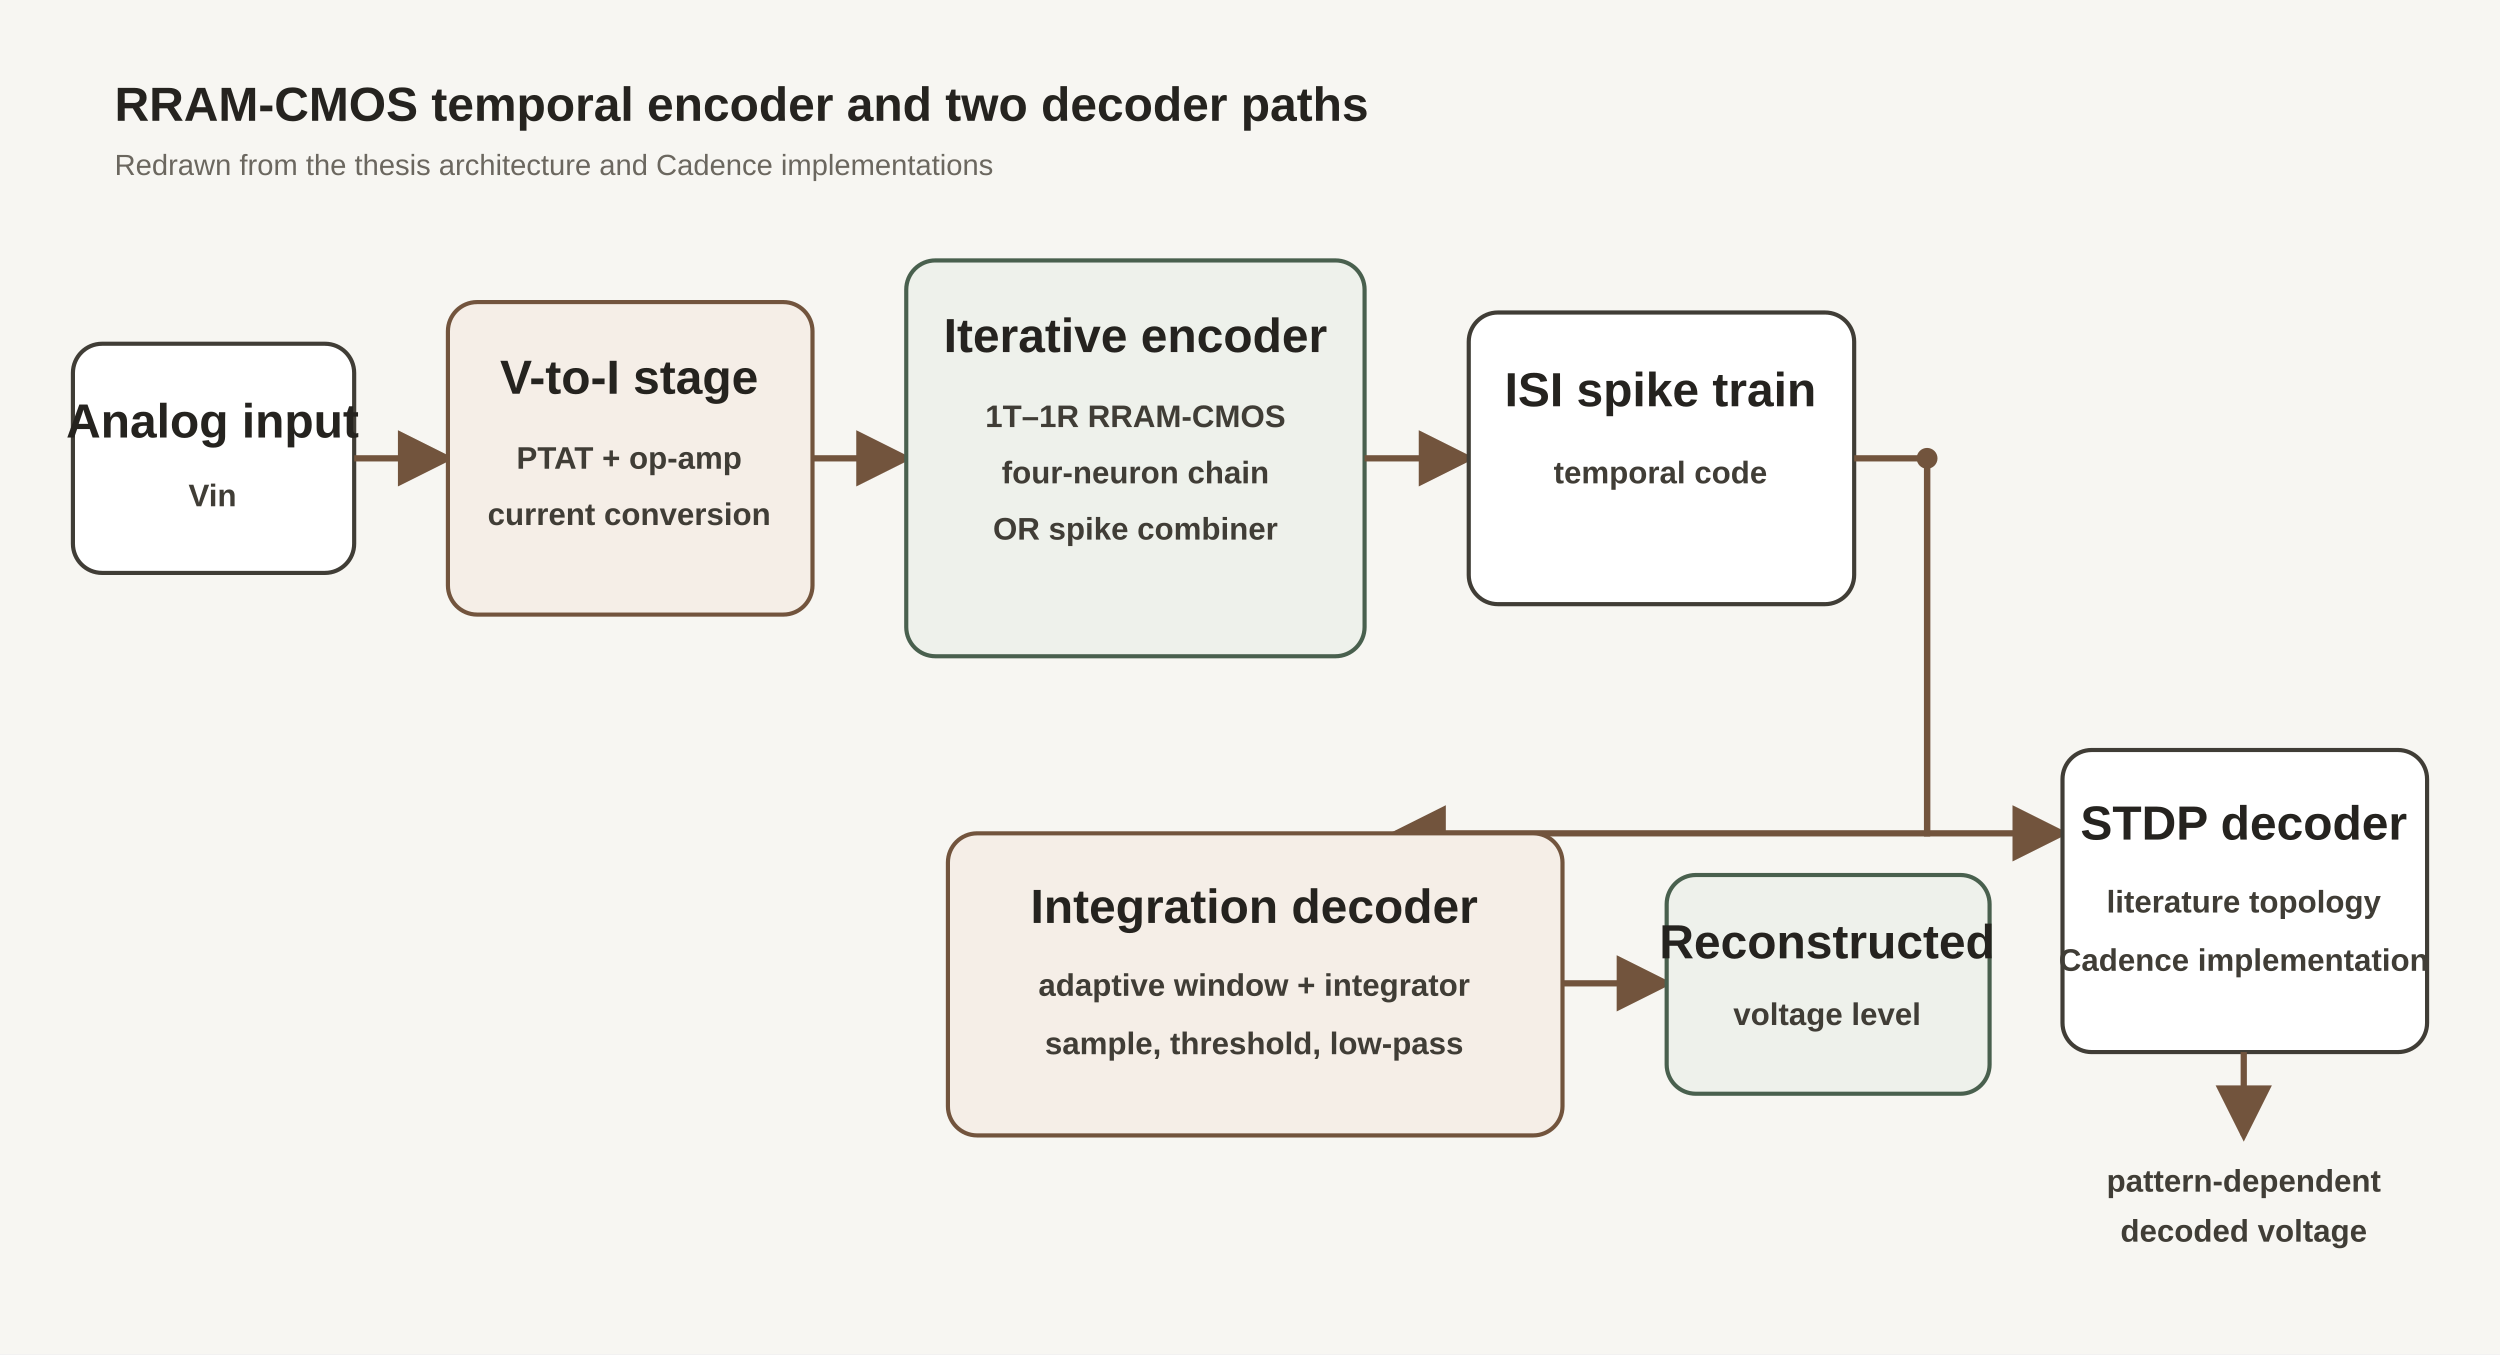
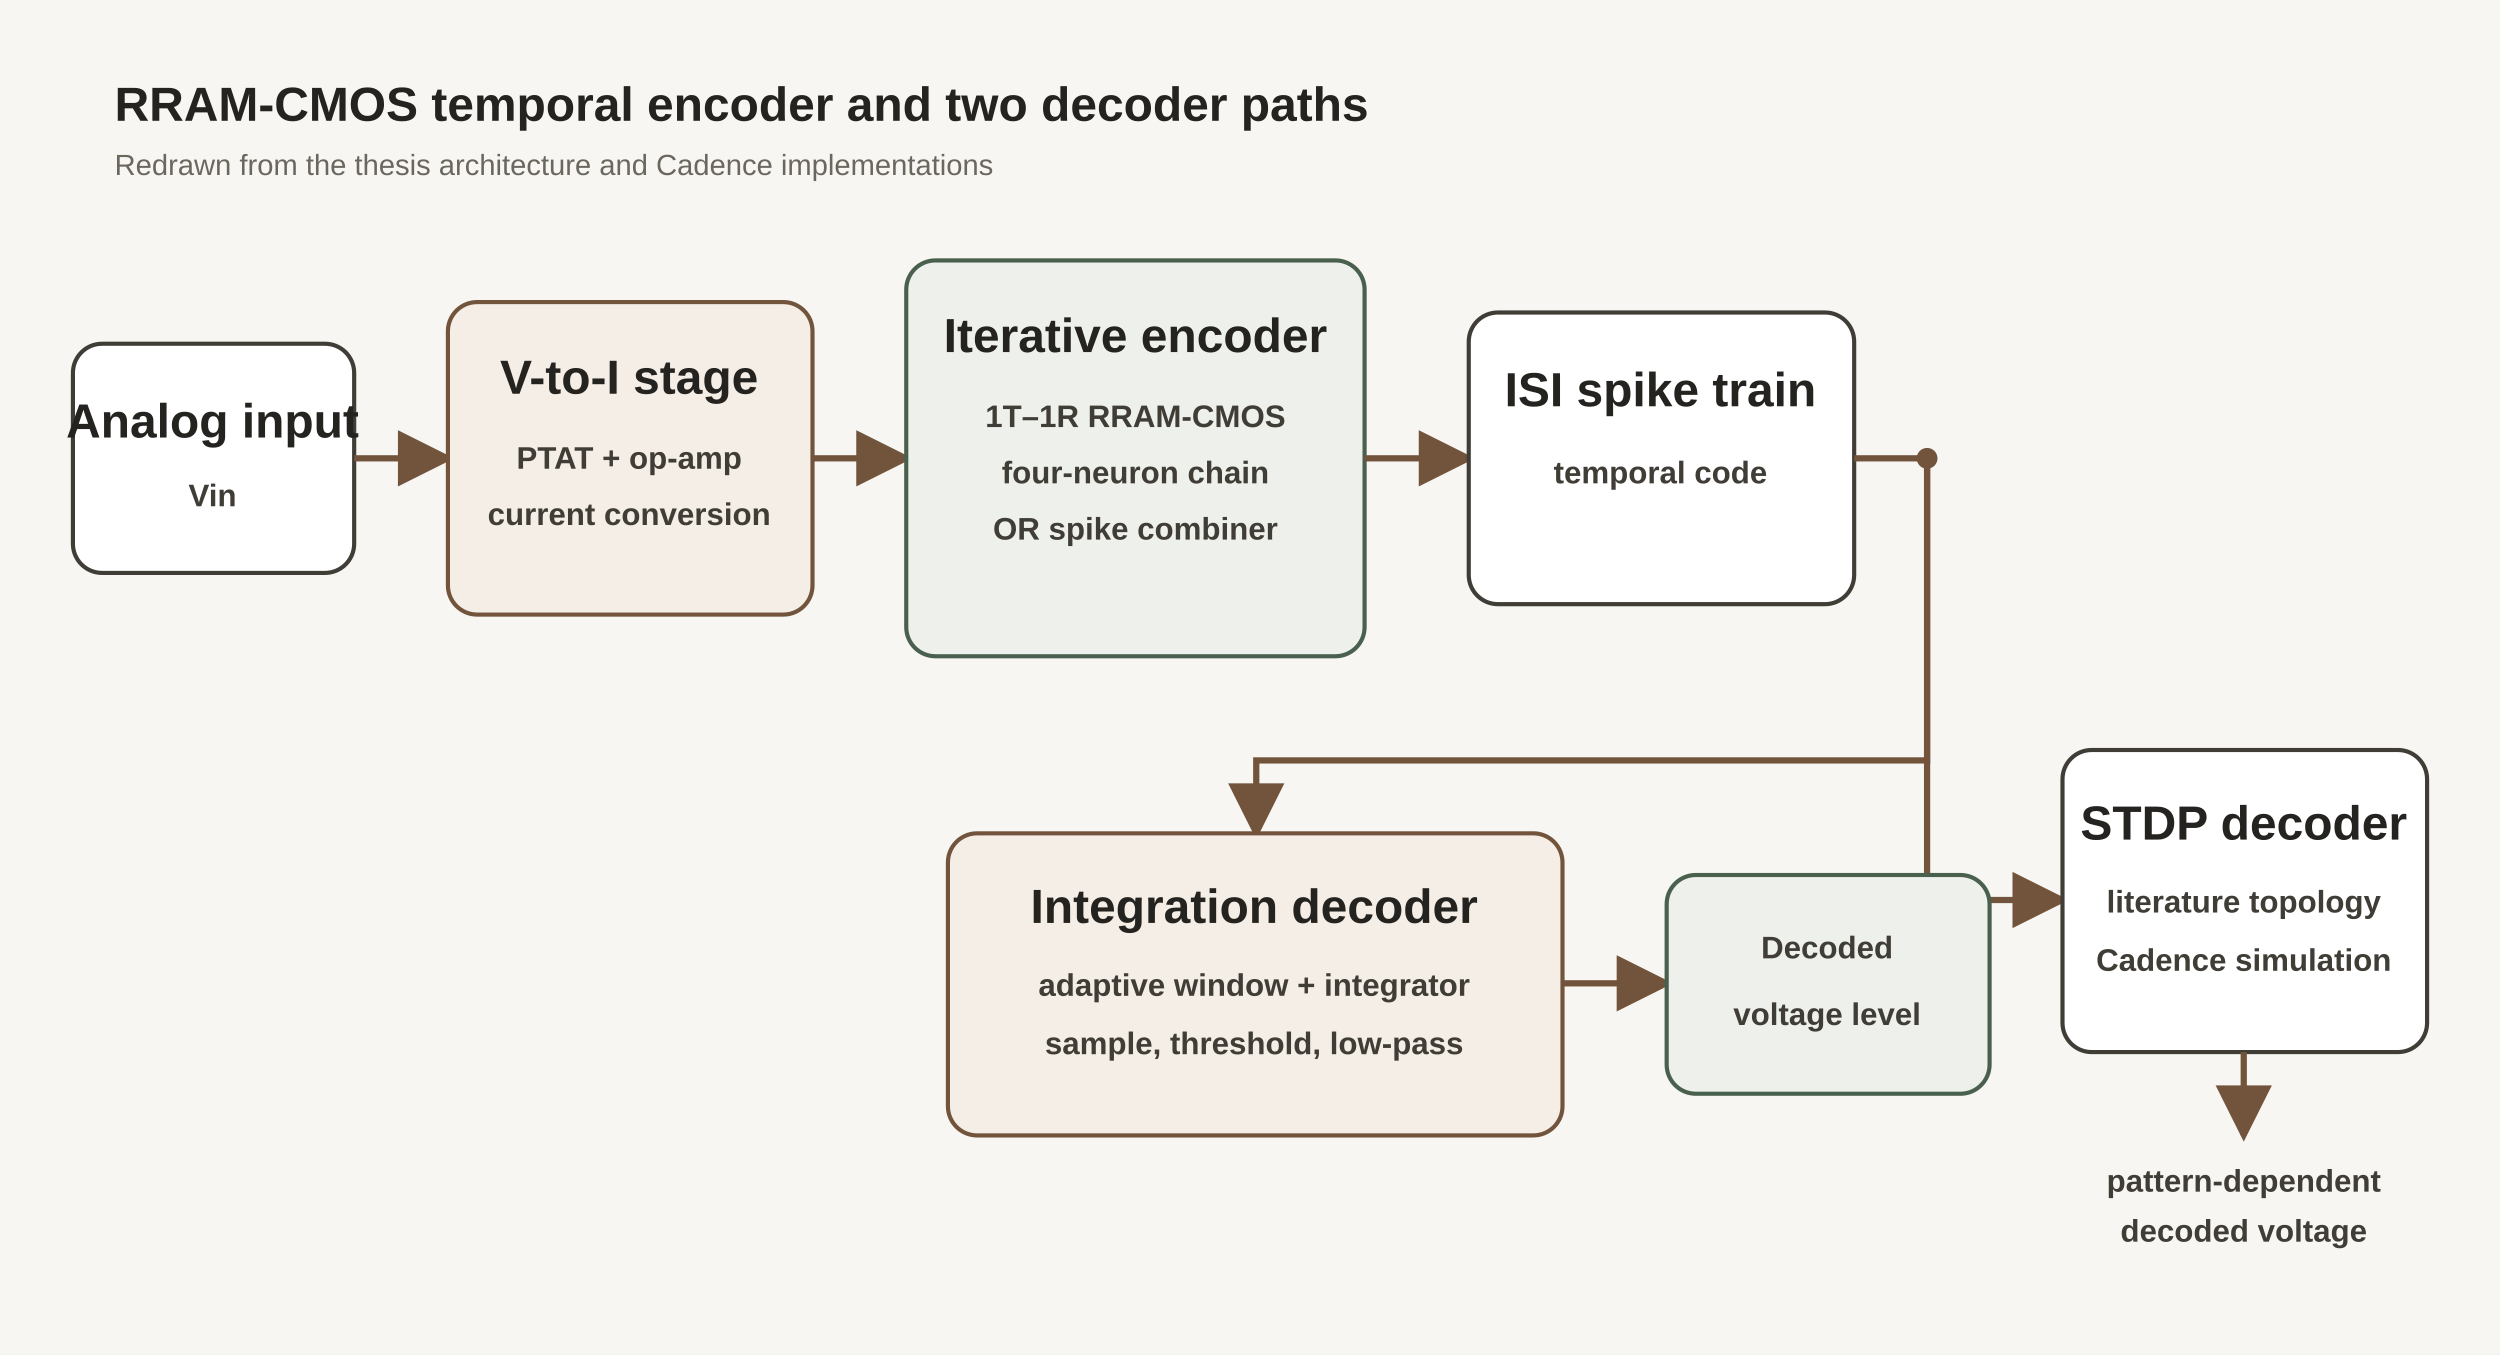
<svg xmlns="http://www.w3.org/2000/svg" width="1200" height="650" viewBox="0 0 1200 650" role="img" aria-labelledby="t d">
  <defs>
    <marker id="a" markerWidth="9" markerHeight="9" refX="8" refY="4.5" orient="auto">
      <path d="M0 0L9 4.5 0 9Z" fill="#72543d" />
    </marker>
    <style>.b{fill:#fff;stroke:#403d36;stroke-width:2}.g{fill:#eef1eb;stroke:#49604e;stroke-width:2}.w{fill:#f5eee7;stroke:#72543d;stroke-width:2}.h{font:700 23px Arial;fill:#25231f}.s{font:600 15px Arial;fill:#403d36}.n{font:500 14px Arial;fill:#6b675f}.x{stroke:#72543d;stroke-width:3;fill:none;marker-end:url(#a)}</style>
  </defs>
  <rect width="1200" height="650" fill="#f7f6f2" />
  <text x="55" y="58" class="h">RRAM-CMOS temporal encoder and two decoder paths</text>
  <text x="55" y="84" class="n">Redrawn from the thesis architecture and Cadence implementations</text>
  <g transform="translate(35 165)">
    <rect class="b" width="135" height="110" rx="14" />
    <text class="h" x="67" y="45" text-anchor="middle">Analog input</text>
    <text class="s" x="67" y="78" text-anchor="middle">Vin</text>
  </g>
  <path class="x" d="M170 220H215" />
  <g transform="translate(215 145)">
    <rect class="w" width="175" height="150" rx="14" />
    <text class="h" x="87" y="44" text-anchor="middle">V-to-I stage</text>
    <text class="s" x="87" y="80" text-anchor="middle">PTAT + op-amp</text>
    <text class="s" x="87" y="107" text-anchor="middle">current conversion</text>
  </g>
  <path class="x" d="M390 220H435" />
  <g transform="translate(435 125)">
    <rect class="g" width="220" height="190" rx="14" />
    <text class="h" x="110" y="44" text-anchor="middle">Iterative encoder</text>
    <text class="s" x="110" y="80" text-anchor="middle">1T–1R RRAM-CMOS</text>
    <text class="s" x="110" y="107" text-anchor="middle">four-neuron chain</text>
    <text class="s" x="110" y="134" text-anchor="middle">OR spike combiner</text>
  </g>
  <path class="x" d="M655 220H705" />
  <g transform="translate(705 150)">
    <rect class="b" width="185" height="140" rx="14" />
    <text class="h" x="92" y="45" text-anchor="middle">ISI spike train</text>
    <text class="s" x="92" y="82" text-anchor="middle">temporal code</text>
  </g>
  <circle cx="925" cy="220" r="5" fill="#72543d" />
-   <path class="x" d="M890 220H925V400H670" />
-   <path class="x" d="M925 220V400H990" />
+   <path class="x" d="M890 220H925V365H603V400" />
+   <path class="x" d="M925 220V432H990" />
  <g transform="translate(455 400)">
    <rect class="w" width="295" height="145" rx="14" />
    <text class="h" x="147" y="43" text-anchor="middle">Integration decoder</text>
    <text class="s" x="147" y="78" text-anchor="middle">adaptive window + integrator</text>
    <text class="s" x="147" y="106" text-anchor="middle">sample, threshold, low-pass</text>
  </g>
  <path class="x" d="M750 472H800" />
  <g transform="translate(800 420)">
    <rect class="g" width="155" height="105" rx="14" />
-     <text class="h" x="77" y="40" text-anchor="middle">Reconstructed</text>
+     <text class="s" x="77" y="40" text-anchor="middle">Decoded</text>
    <text class="s" x="77" y="72" text-anchor="middle">voltage level</text>
  </g>
  <g transform="translate(990 360)">
    <rect class="b" width="175" height="145" rx="14" />
    <text class="h" x="87" y="43" text-anchor="middle">STDP decoder</text>
    <text class="s" x="87" y="78" text-anchor="middle">literature topology</text>
-     <text class="s" x="87" y="106" text-anchor="middle">Cadence implementation</text>
+     <text class="s" x="87" y="106" text-anchor="middle">Cadence simulation</text>
  </g>
  <path class="x" d="M1077 505V545" />
  <text x="1077" y="572" class="s" text-anchor="middle">pattern-dependent</text>
  <text x="1077" y="596" class="s" text-anchor="middle">decoded voltage</text>
</svg>
